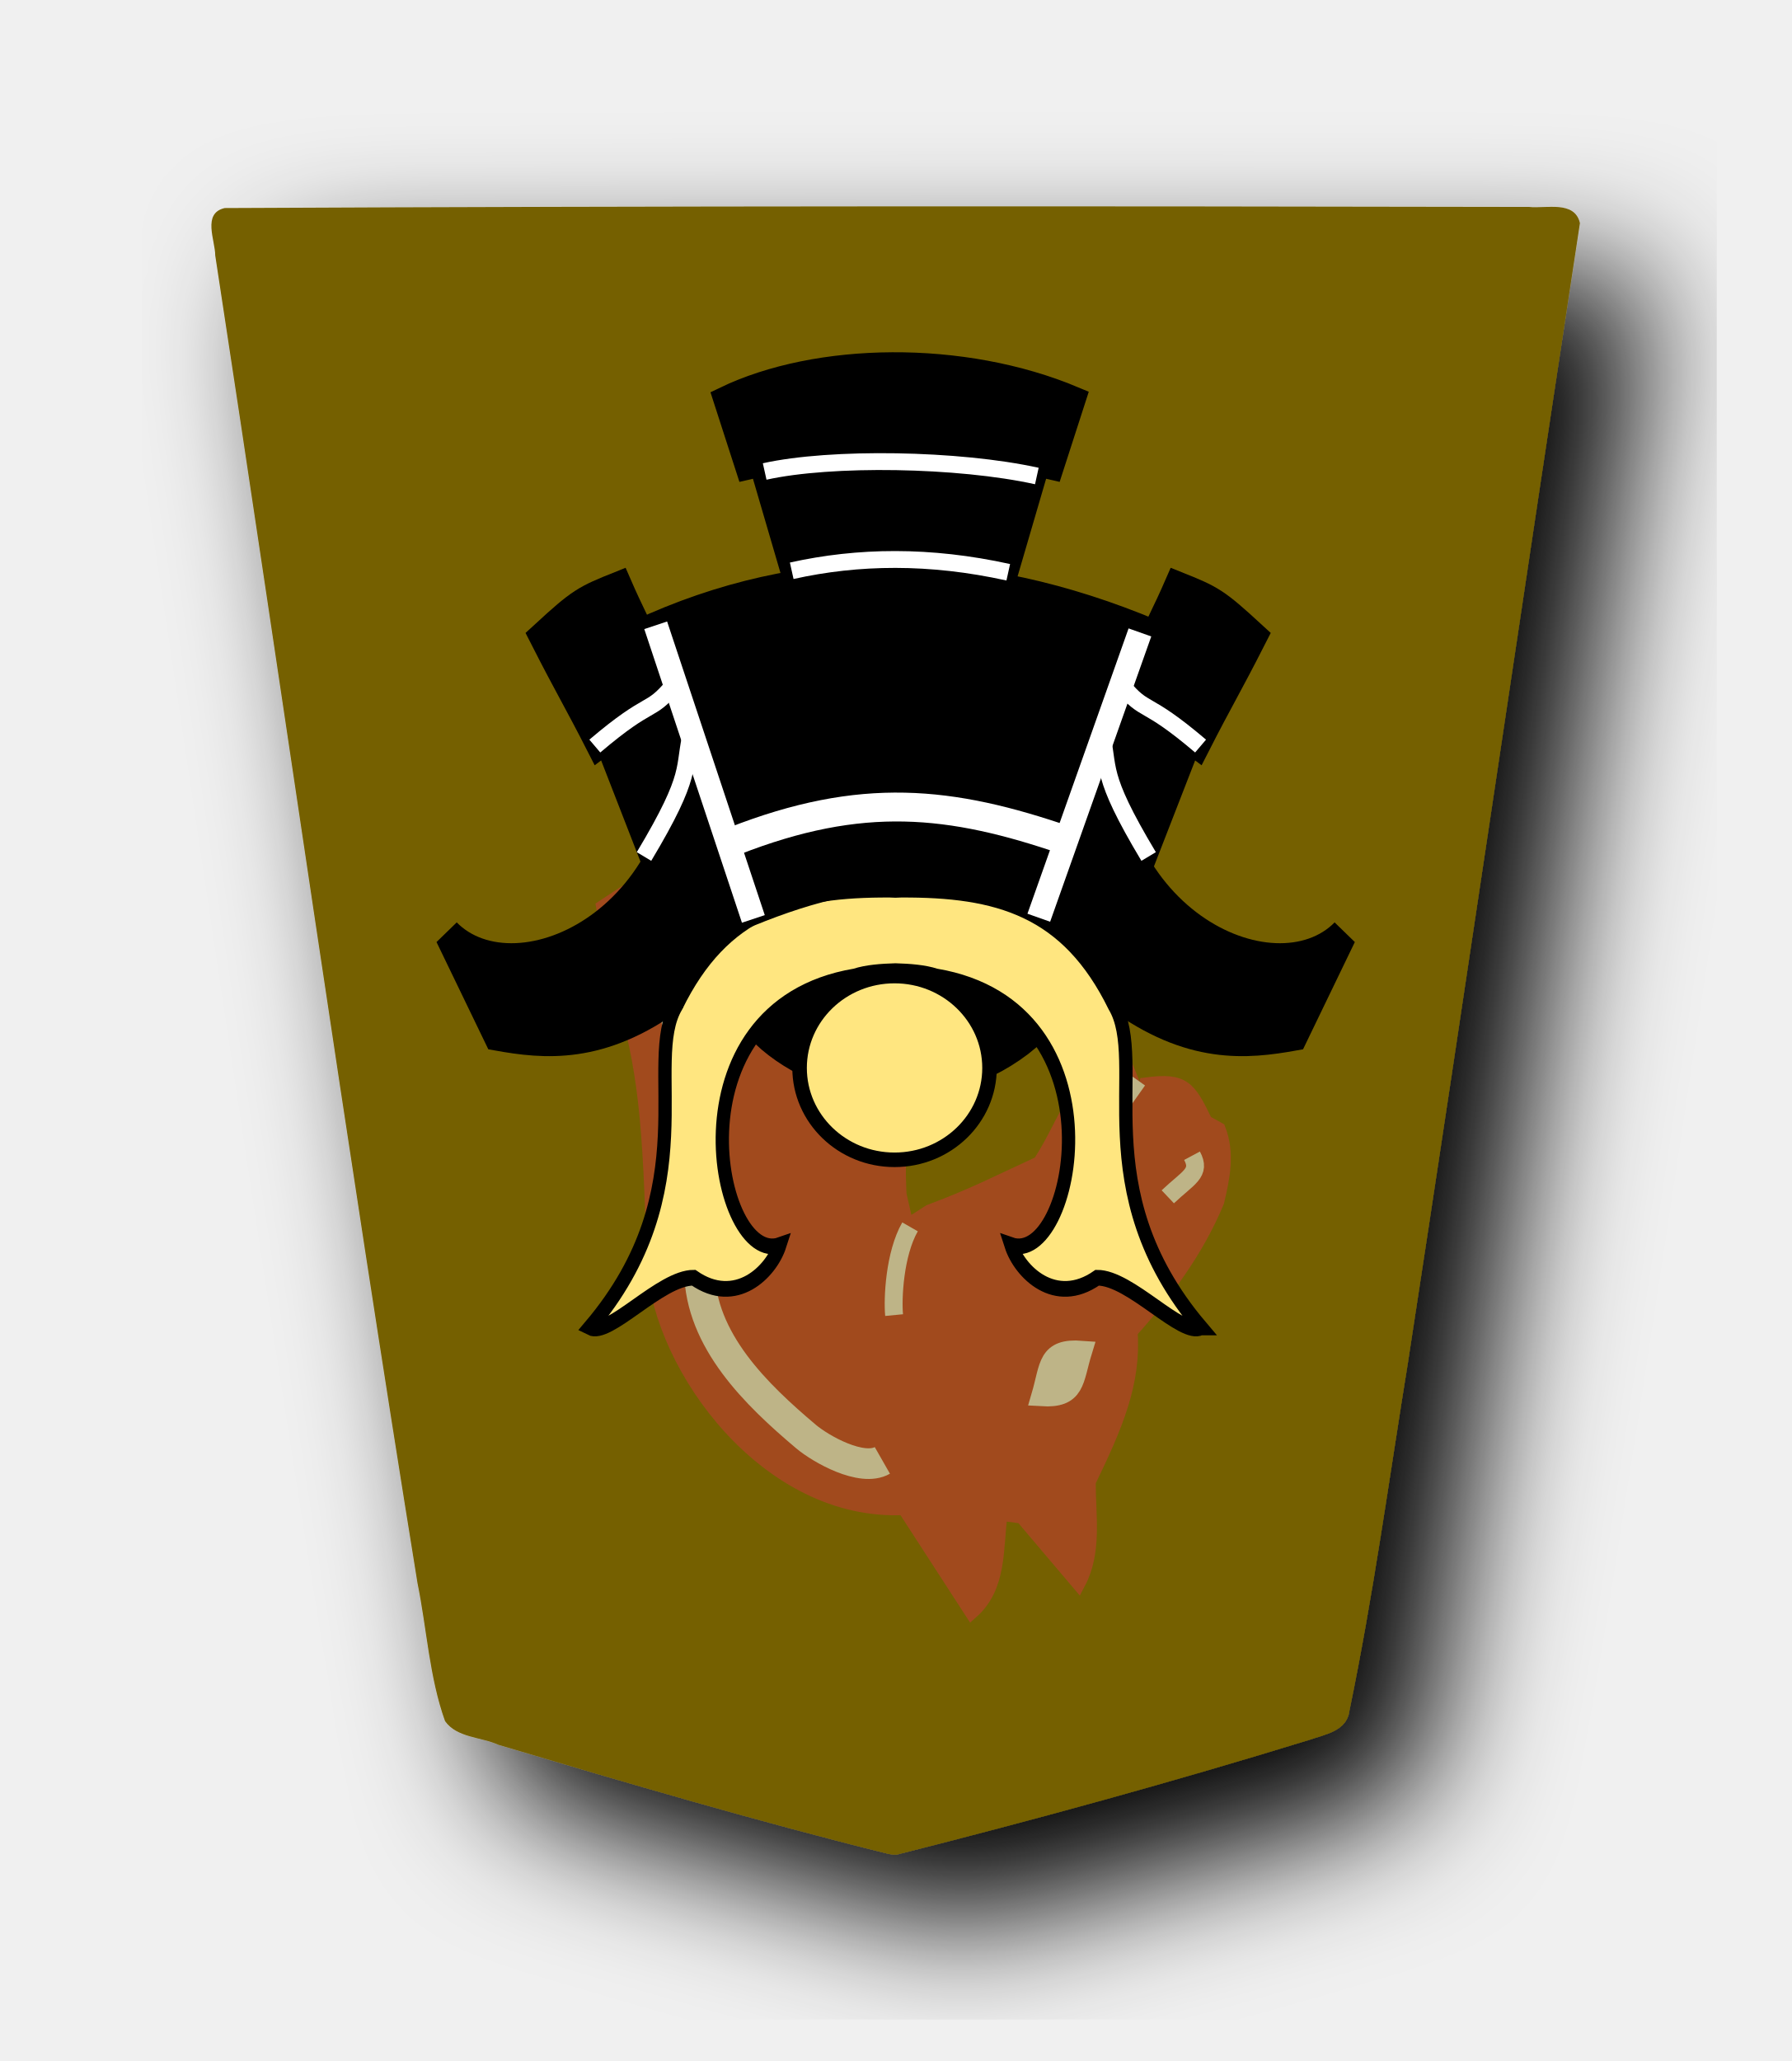
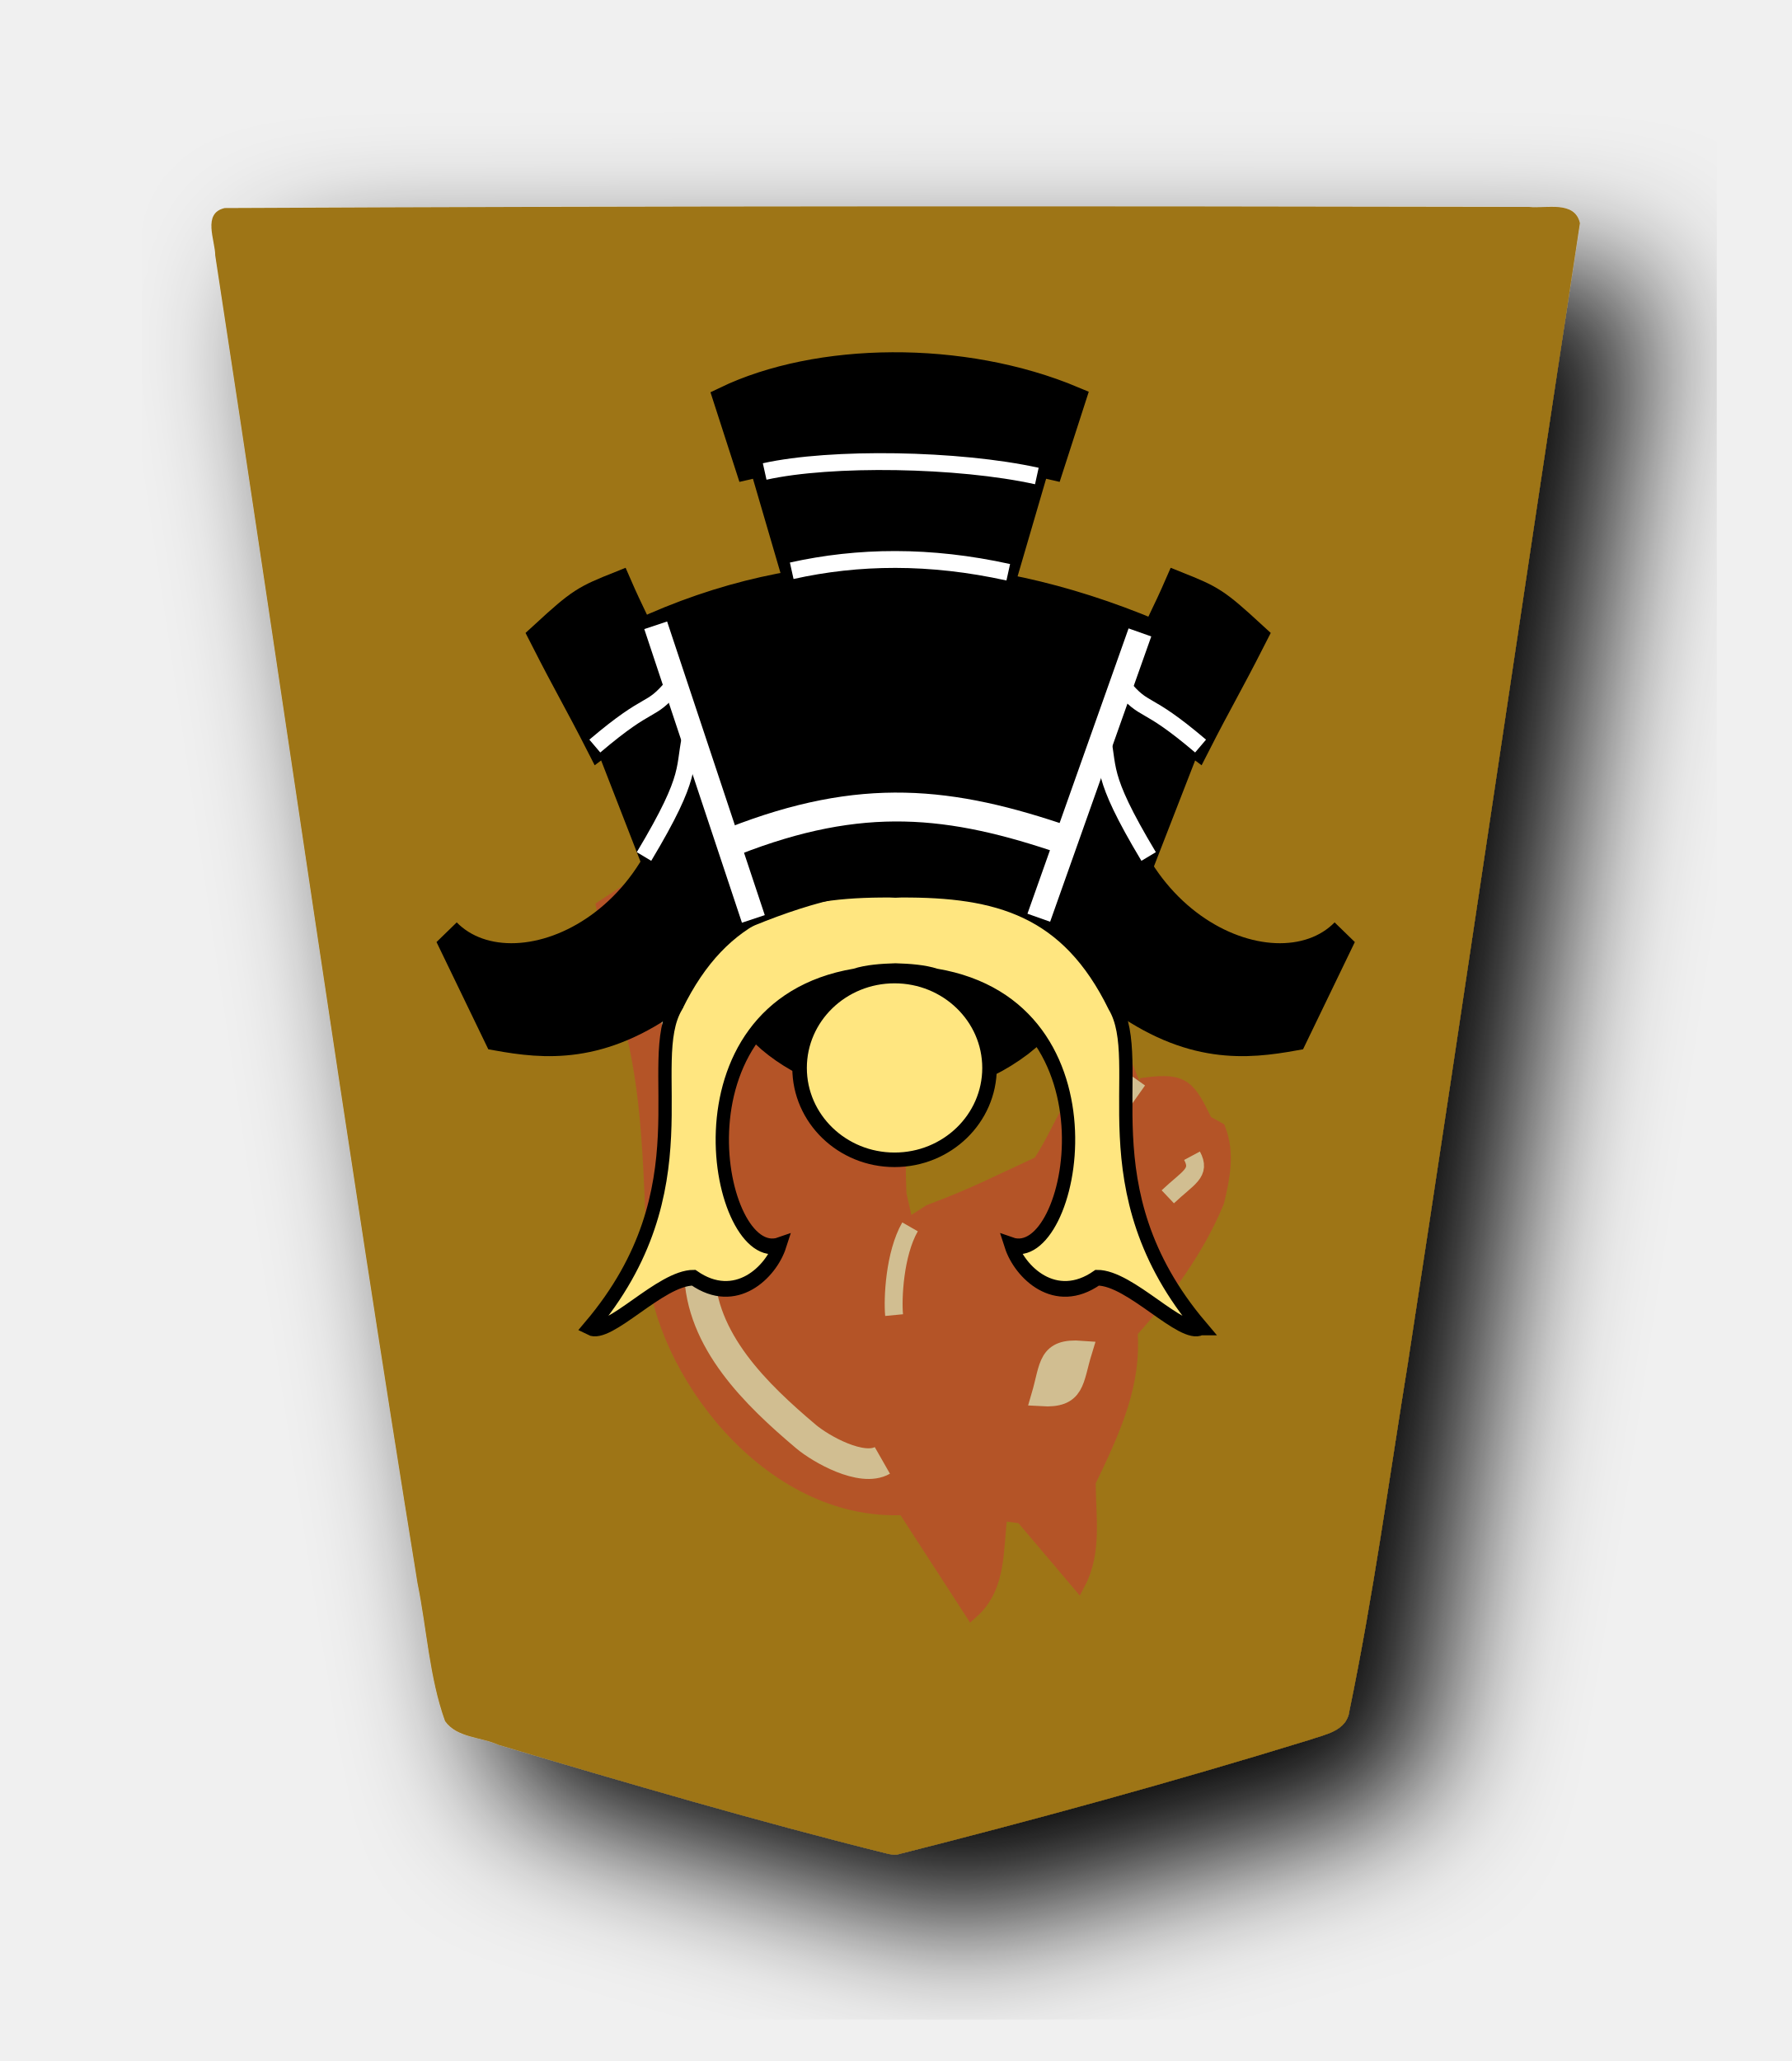
<svg xmlns="http://www.w3.org/2000/svg" width="52.157" height="60" version="1.1" id="svg1717">
  <defs id="defs1721">
    <filter style="color-interpolation-filters:sRGB" id="filter1552">
      <feFlood flood-opacity="0.498" flood-color="rgb(0,0,0)" result="flood" id="feFlood1542" />
      <feComposite in="flood" in2="SourceGraphic" operator="in" result="composite1" id="feComposite1544" />
      <feGaussianBlur in="composite1" stdDeviation="2.5" result="blur" id="feGaussianBlur1546" />
      <feOffset dx="4.57967e-15" dy="4.41314e-15" result="offset" id="feOffset1548" />
      <feComposite in="SourceGraphic" in2="offset" operator="over" result="composite2" id="feComposite1550" />
    </filter>
    <filter style="color-interpolation-filters:sRGB" id="filter1540">
      <feFlood flood-opacity="0.498" flood-color="rgb(0,0,0)" result="flood" id="feFlood1530" />
      <feComposite in="flood" in2="SourceGraphic" operator="in" result="composite1" id="feComposite1532" />
      <feGaussianBlur in="composite1" stdDeviation="2.5" result="blur" id="feGaussianBlur1534" />
      <feOffset dx="4.57967e-15" dy="4.41314e-15" result="offset" id="feOffset1536" />
      <feComposite in="SourceGraphic" in2="offset" operator="over" result="composite2" id="feComposite1538" />
    </filter>
    <filter id="drop-shadow-9">
      <feGaussianBlur in="SourceAlpha" result="blur" stdDeviation="2" id="feGaussianBlur5056" />
      <feOffset result="offsetBlur" dx="2" dy="2" id="feOffset5058" />
      <feBlend in="SourceGraphic" in2="offsetBlur" mode="normal" id="feBlend5060" />
    </filter>
    <filter id="drop-shadow-2">
      <feGaussianBlur in="SourceAlpha" result="blur" stdDeviation="2" id="feGaussianBlur6807" />
      <feOffset result="offsetBlur" dx="2" dy="2" id="feOffset6809" />
      <feBlend in="SourceGraphic" in2="offsetBlur" mode="normal" id="feBlend6811" />
    </filter>
    <filter id="drop-shadow-2-8">
      <feGaussianBlur in="SourceAlpha" result="blur" stdDeviation="2" id="feGaussianBlur6807-2" />
      <feOffset result="offsetBlur" dx="2" dy="2" id="feOffset6809-8" />
      <feBlend in="SourceGraphic" in2="offsetBlur" mode="normal" id="feBlend6811-0" />
    </filter>
    <filter id="drop-shadow-6">
      <feGaussianBlur in="SourceAlpha" result="blur" stdDeviation="2" id="feGaussianBlur5056-9" />
      <feOffset result="offsetBlur" dx="2" dy="2" id="feOffset5058-0" />
      <feBlend in="SourceGraphic" in2="offsetBlur" mode="normal" id="feBlend5060-9" />
    </filter>
    <filter id="drop-shadow-27">
      <feGaussianBlur in="SourceAlpha" result="blur" stdDeviation="2" id="feGaussianBlur5056-5" />
      <feOffset result="offsetBlur" dx="2" dy="2" id="feOffset5058-6" />
      <feBlend in="SourceGraphic" in2="offsetBlur" mode="normal" id="feBlend5060-96" />
    </filter>
    <filter id="drop-shadow-2-88">
      <feGaussianBlur in="SourceAlpha" result="blur" stdDeviation="2" id="feGaussianBlur6807-1" />
      <feOffset result="offsetBlur" dx="2" dy="2" id="feOffset6809-5" />
      <feBlend in="SourceGraphic" in2="offsetBlur" mode="normal" id="feBlend6811-7" />
    </filter>
  </defs>
  <filter id="drop-shadow">
    <feGaussianBlur in="SourceAlpha" result="blur" stdDeviation="2" id="feGaussianBlur1692" />
    <feOffset result="offsetBlur" dx="2" dy="2" id="feOffset1694" />
    <feBlend in="SourceGraphic" in2="offsetBlur" mode="normal" id="feBlend1696" />
  </filter>
  <g style="display:inline" id="g8876" transform="matrix(1,0,0,-1,-95.64097,81.11873)">
-     <g id="g7764" transform="matrix(0.9818505,0,0,-0.9818505,-4.360504,104.3377)" style="fill:#756001;fill-opacity:1;filter:url(#drop-shadow-2-88)">
-       <g style="fill:#756001;fill-opacity:1" id="g7762" transform="rotate(180,45.5785,23.8125)">
-         <path id="path7760" d="m -37.299,-31.01 c -4.096,1.034 -8.171,2.152 -12.208,3.395 -0.467,0.163 -1.13,0.263 -1.201,0.865 -0.709,3.416 -1.178,6.885 -1.737,10.331 -1.73,11.255 -3.378,22.528 -5.1,33.78 0.155,0.682 1.013,0.424 1.51,0.48 12.894,0.025 25.788,0.03 38.68,-0.033 0.672,-0.156 0.28,-0.952 0.279,-1.409 -2.011,-13.12 -3.876,-26.263 -5.998,-39.366 -0.277,-1.356 -0.348,-2.782 -0.816,-4.087 -0.347,-0.497 -1.073,-0.468 -1.588,-0.704 -3.832,-1.137 -7.673,-2.267 -11.55,-3.231 -0.09,-0.017 -0.18,-0.032 -0.271,-0.021 z" style="fill:#756001;fill-opacity:1" />
+     <g id="g7764" transform="matrix(0.9818505,0,0,-0.9818505,-4.360504,104.3377)" style="fill:#9e7519;fill-opacity:1;filter:url(#drop-shadow-2-88)">
+       <g style="fill:#9e7519;fill-opacity:1" id="g7762" transform="rotate(180,45.5785,23.8125)">
+         <path id="path7760" d="m -37.299,-31.01 c -4.096,1.034 -8.171,2.152 -12.208,3.395 -0.467,0.163 -1.13,0.263 -1.201,0.865 -0.709,3.416 -1.178,6.885 -1.737,10.331 -1.73,11.255 -3.378,22.528 -5.1,33.78 0.155,0.682 1.013,0.424 1.51,0.48 12.894,0.025 25.788,0.03 38.68,-0.033 0.672,-0.156 0.28,-0.952 0.279,-1.409 -2.011,-13.12 -3.876,-26.263 -5.998,-39.366 -0.277,-1.356 -0.348,-2.782 -0.816,-4.087 -0.347,-0.497 -1.073,-0.468 -1.588,-0.704 -3.832,-1.137 -7.673,-2.267 -11.55,-3.231 -0.09,-0.017 -0.18,-0.032 -0.271,-0.021 z" style="fill:#9e7519;fill-opacity:1" />
      </g>
    </g>
    <g id="g12482-7" transform="matrix(-0.7438463,0,0,0.7438463,141.5626,19.97955)" style="opacity:0.528">
      <g transform="matrix(0.7005504,0,0,0.7005504,-244.8044,-23.95103)" id="g8333-7-5" style="display:inline">
        <g id="g8329-5-3" transform="matrix(0.5770575,0,0,0.5770575,442.0274,27.09883)" style="stroke-width:1.386;stroke-miterlimit:4;stroke-dasharray:none">
          <path id="path8321-2-6" d="m -112.144,62.364 c -1.6,3.019 -0.979,6.472 -0.979,9.788 -2.637,5.433 -4.421,9.611 -4.055,14.542 -3.426,3.817 -6.439,7.882 -8.39,12.585 -0.556,2.331 -1.037,4.661 -0.14,6.992 l 1.258,0.699 c 1.623,3.364 2.101,4.109 5.733,3.636 l 0.699,-3.496 0.979,-1.678 -0.699,4.475 0.979,2.377 c 5.562,-1.791 5.436,-4.784 8.354,-9.286 4.416,-2.04 6.332,-3.073 10.663,-4.697 l 1.958,-1.258 2.936,-4.894 -2.657,4.754 0.699,3.076 c 0,0 0.14,2.797 0,3.496 -0.295,4.507 -4.288,9.949 -7.519,12.729 -4.418,3.365 -5.27,6.49 -5.905,11.881 21.57,11.971 32.153,6.364 42.089,-0.28 -0.435,-2.472 -0.771,-4.234 -1.702,-7.638 -2.388,-8.008 -2.832,-13.068 -3.192,-26.9 -0.667,-10.141 -11.049,-24.316 -24.248,-23.643 l -6.515,-10.056 c -2.743,2.442 -2.342,6.067 -2.797,9.508 l -2.097,-0.28 z" style="fill:#c83737;fill-opacity:1;stroke:#c83737;stroke-width:1.386;stroke-linecap:butt;stroke-linejoin:miter;stroke-miterlimit:4;stroke-dasharray:none;stroke-opacity:1" />
          <path id="path8323-5-7" d="m -95.839,96.831 c 1.504,-2.624 1.695,-6.973 1.543,-8.544" style="fill:none;stroke:#ffffff;stroke-width:1.732;stroke-linecap:butt;stroke-linejoin:miter;stroke-miterlimit:4;stroke-dasharray:none;stroke-opacity:1" />
          <path id="path8325-9-8" d="m -108.574,80.454 c -3.305,-0.203 -3.029,1.49 -3.91,4.358 3.366,0.262 3.052,-1.43 3.91,-4.358 z" style="fill:#ffffff;stroke:#ffffff;stroke-width:1.984;stroke-linecap:butt;stroke-linejoin:miter;stroke-miterlimit:4;stroke-dasharray:none;stroke-opacity:1" />
          <path id="path8327-8-6" d="m -93.159,74.22 c 1.994,-1.137 5.955,1.095 7.399,2.315 4.785,4.041 10.223,9.278 10.309,16.017 1.316,10.47 0.825,25.073 4.797,33.888" style="fill:none;stroke:#ffffff;stroke-width:2.968;stroke-linecap:butt;stroke-linejoin:miter;stroke-miterlimit:4;stroke-dasharray:none;stroke-opacity:1" />
        </g>
        <path style="fill:none;stroke:#ffffff;stroke-width:0.999;stroke-linecap:butt;stroke-linejoin:miter;stroke-miterlimit:4;stroke-dasharray:none;stroke-opacity:1" d="m 374,91.163 2.125,-3" id="path8331-4-9" />
      </g>
      <path style="display:inline;fill:none;stroke:#ffffff;stroke-width:0.7;stroke-linecap:butt;stroke-linejoin:miter;stroke-miterlimit:4;stroke-dasharray:none;stroke-opacity:1" d="m 15.076,36.961 c -0.362,-0.676 0.138,-0.84 0.949,-1.607" id="path8331-6-5" />
    </g>
    <g transform="matrix(-1,0,0,1,324.7433,3.880656)" style="display:inline" id="g8011-9">
      <g id="g7992-2" transform="translate(0.7627119,5.59322)">
        <g transform="matrix(0.7005504,0,0,0.7005504,30.93845,-14.96561)" id="g4792-8-1" style="display:inline">
          <g transform="translate(-71.19092,-1.25)" id="g4722-9-3">
            <g id="g4712-6-9" transform="translate(31.46625,-52.3259)" style="stroke:#000000;stroke-width:1.2;stroke-miterlimit:4;stroke-dasharray:none">
              <path transform="matrix(0.06852995,0,0,0.08094496,265.4334,113.5891)" id="path4702-1-3" d="m 89.878,104.459 c 71.228,71.229 31.757,135.821 52.51,165.379 28.871,49.947 71.083,59.605 129.343,59.369 1.132,-0.005 2.27,-0.039 3.413,-0.104 1.143,0.064 2.28,0.099 3.413,0.104 58.26,0.236 100.472,-9.422 129.343,-59.369 20.752,-29.558 -18.718,-94.149 52.51,-165.379 -11.605,-5.015 -42.725,25.605 -62.898,25.525 -25.612,-15.171 -47.031,3.08 -52.251,16.777 37.839,-11.301 70.079,121.468 -45.538,137.914 -7.067,1.971 -16.164,2.514 -24.578,2.719 -8.414,-0.205 -17.511,-0.748 -24.578,-2.719 -115.617,-16.446 -83.377,-149.215 -45.538,-137.914 -5.22,-13.697 -26.639,-31.948 -52.251,-16.777 -20.172,0.08 -51.293,-30.539 -62.898,-25.525 z" style="fill:#ffe680;stroke:#000000;stroke-width:8.056;stroke-linecap:butt;stroke-linejoin:miter;stroke-miterlimit:4;stroke-dasharray:none;stroke-opacity:1" />
              <path id="path4704-4-3" d="M 141.488,275.714 C 96.362,247.419 61.476,250.533 32.684,254.909 L 3.205,306.581 c 41.944,-36.203 152.117,6.577 144.443,111.867 7.771,-26.631 28.133,-63.418 39.832,-101.833 m 220.385,-40.901 c 45.126,-28.294 80.012,-25.181 108.804,-20.805 l 29.479,51.672 c -41.944,-36.203 -152.117,6.577 -144.443,111.867 -7.771,-26.631 -28.133,-63.418 -39.832,-101.833" style="fill:#000000;stroke:#000000;stroke-width:16.112;stroke-linecap:butt;stroke-linejoin:miter;stroke-miterlimit:4;stroke-dasharray:none;stroke-opacity:1" transform="matrix(0.06852995,0,0,0.08094496,265.4555,113.567)" />
              <path id="path4706-0-2" d="m 128.121,339.223 -29.443,64.097 c -3.407,-2.033 6.609,9.491 -6.593,1.008 -14.054,23.338 -19.002,29.833 -33.969,54.715 21.968,17.086 24.658,18.309 46.106,25.56 13.293,-25.846 25.739,-42.374 44.638,-83.919 m 270.023,-61.462 29.443,64.097 c 3.407,-2.033 -6.609,9.491 6.593,1.008 14.054,23.338 19.002,29.833 33.969,54.715 -21.968,17.086 -24.658,18.309 -46.106,25.56 -13.293,-25.846 -25.739,-42.374 -44.638,-83.919" style="fill:#000000;stroke:#000000;stroke-width:16.112;stroke-linecap:butt;stroke-linejoin:miter;stroke-miterlimit:4;stroke-dasharray:none;stroke-opacity:1" transform="matrix(0.06852995,0,0,0.08094496,265.4334,113.5891)" />
              <path id="path4708-6-2" d="m 273.604,150.864 c 7.363,3.092 14.48,3.19 21.328,0 l -4.023,-11.781 c -5.552,2.376 -8.767,2.099 -13.5,0.437 z" style="fill:#000000;stroke:#000000;stroke-width:1.2;stroke-linecap:butt;stroke-linejoin:miter;stroke-miterlimit:4;stroke-dasharray:none;stroke-opacity:1" />
              <path id="path4710-8-3" d="m 277.188,142.28 c 4.811,1.655 8.506,2.056 13.826,-0.031" style="fill:none;stroke:#ffffff;stroke-width:1.2;stroke-linecap:butt;stroke-linejoin:miter;stroke-miterlimit:4;stroke-dasharray:none;stroke-opacity:1" />
            </g>
            <path style="fill:none;stroke:#ffffff;stroke-width:0.7;stroke-linecap:butt;stroke-linejoin:miter;stroke-miterlimit:4;stroke-dasharray:none;stroke-opacity:1" d="m 305.232,89.29 c 2.11,3.522 1.59,3.631 1.985,5.204 m 18.988,-5.204 c -2.11,3.522 -1.59,3.631 -1.985,5.204" id="path4716-2-3" />
            <path style="fill:none;stroke:#ffffff;stroke-width:1px;stroke-linecap:butt;stroke-linejoin:miter;stroke-opacity:1" d="m 305.594,98.601 4.203,-11.856 m 11.863,-0.05 4.059,12.202" id="path4720-4-8" />
            <path transform="translate(-1.25,3.5625)" id="path4800-6-7" d="m 304.323,90.316 c 2.375,2.019 2.256,1.307 3.27,2.527 m 21.906,-2.527 c -2.375,2.019 -2.256,1.307 -3.27,2.527" style="fill:none;stroke:#ffffff;stroke-width:0.7;stroke-linecap:butt;stroke-linejoin:miter;stroke-miterlimit:4;stroke-dasharray:none;stroke-opacity:1" />
          </g>
          <path id="path4728-2-8" d="m 239.024,80.489 c 3.438,-2.881 8.3,-2.42 11.037,0.135 -2.365,3.351 -9.495,2.306 -11.037,-0.135 z" style="fill:#000000;stroke:#000000;stroke-width:1px;stroke-linecap:butt;stroke-linejoin:miter;stroke-opacity:1" />
          <ellipse style="opacity:1;fill:#ffe680;fill-opacity:1;stroke:#000000;stroke-width:0.604;stroke-linecap:butt;stroke-linejoin:miter;stroke-miterlimit:4;stroke-dasharray:none;stroke-opacity:1;paint-order:normal" id="path4730-7-6" cx="244.601" cy="79.253" rx="3.947" ry="3.818" />
          <path style="fill:#000000;stroke:#000000;stroke-width:1px;stroke-linecap:butt;stroke-linejoin:miter;stroke-opacity:1" d="m 240.019,99.645 -1.37,4.685 -0.575,-0.133 -0.928,2.873 c 4.644,1.952 10.662,1.844 14.496,0 l -0.928,-2.873 -0.575,0.133 -1.37,-4.685" id="path4767-7-8" />
          <path style="fill:none;stroke:#ffffff;stroke-width:0.7;stroke-linecap:butt;stroke-linejoin:miter;stroke-miterlimit:4;stroke-dasharray:none;stroke-opacity:1" d="m 239.875,99.851 c 3.262,0.719 6.238,0.677 9,0.062" id="path4772-3-8" />
          <path id="path4774-6-7" d="m 238.687,103.851 c 3.262,0.719 8.551,0.802 11.312,0.188" style="fill:none;stroke:#ffffff;stroke-width:0.7;stroke-linecap:butt;stroke-linejoin:miter;stroke-miterlimit:4;stroke-dasharray:none;stroke-opacity:1" />
        </g>
      </g>
    </g>
  </g>
</svg>
